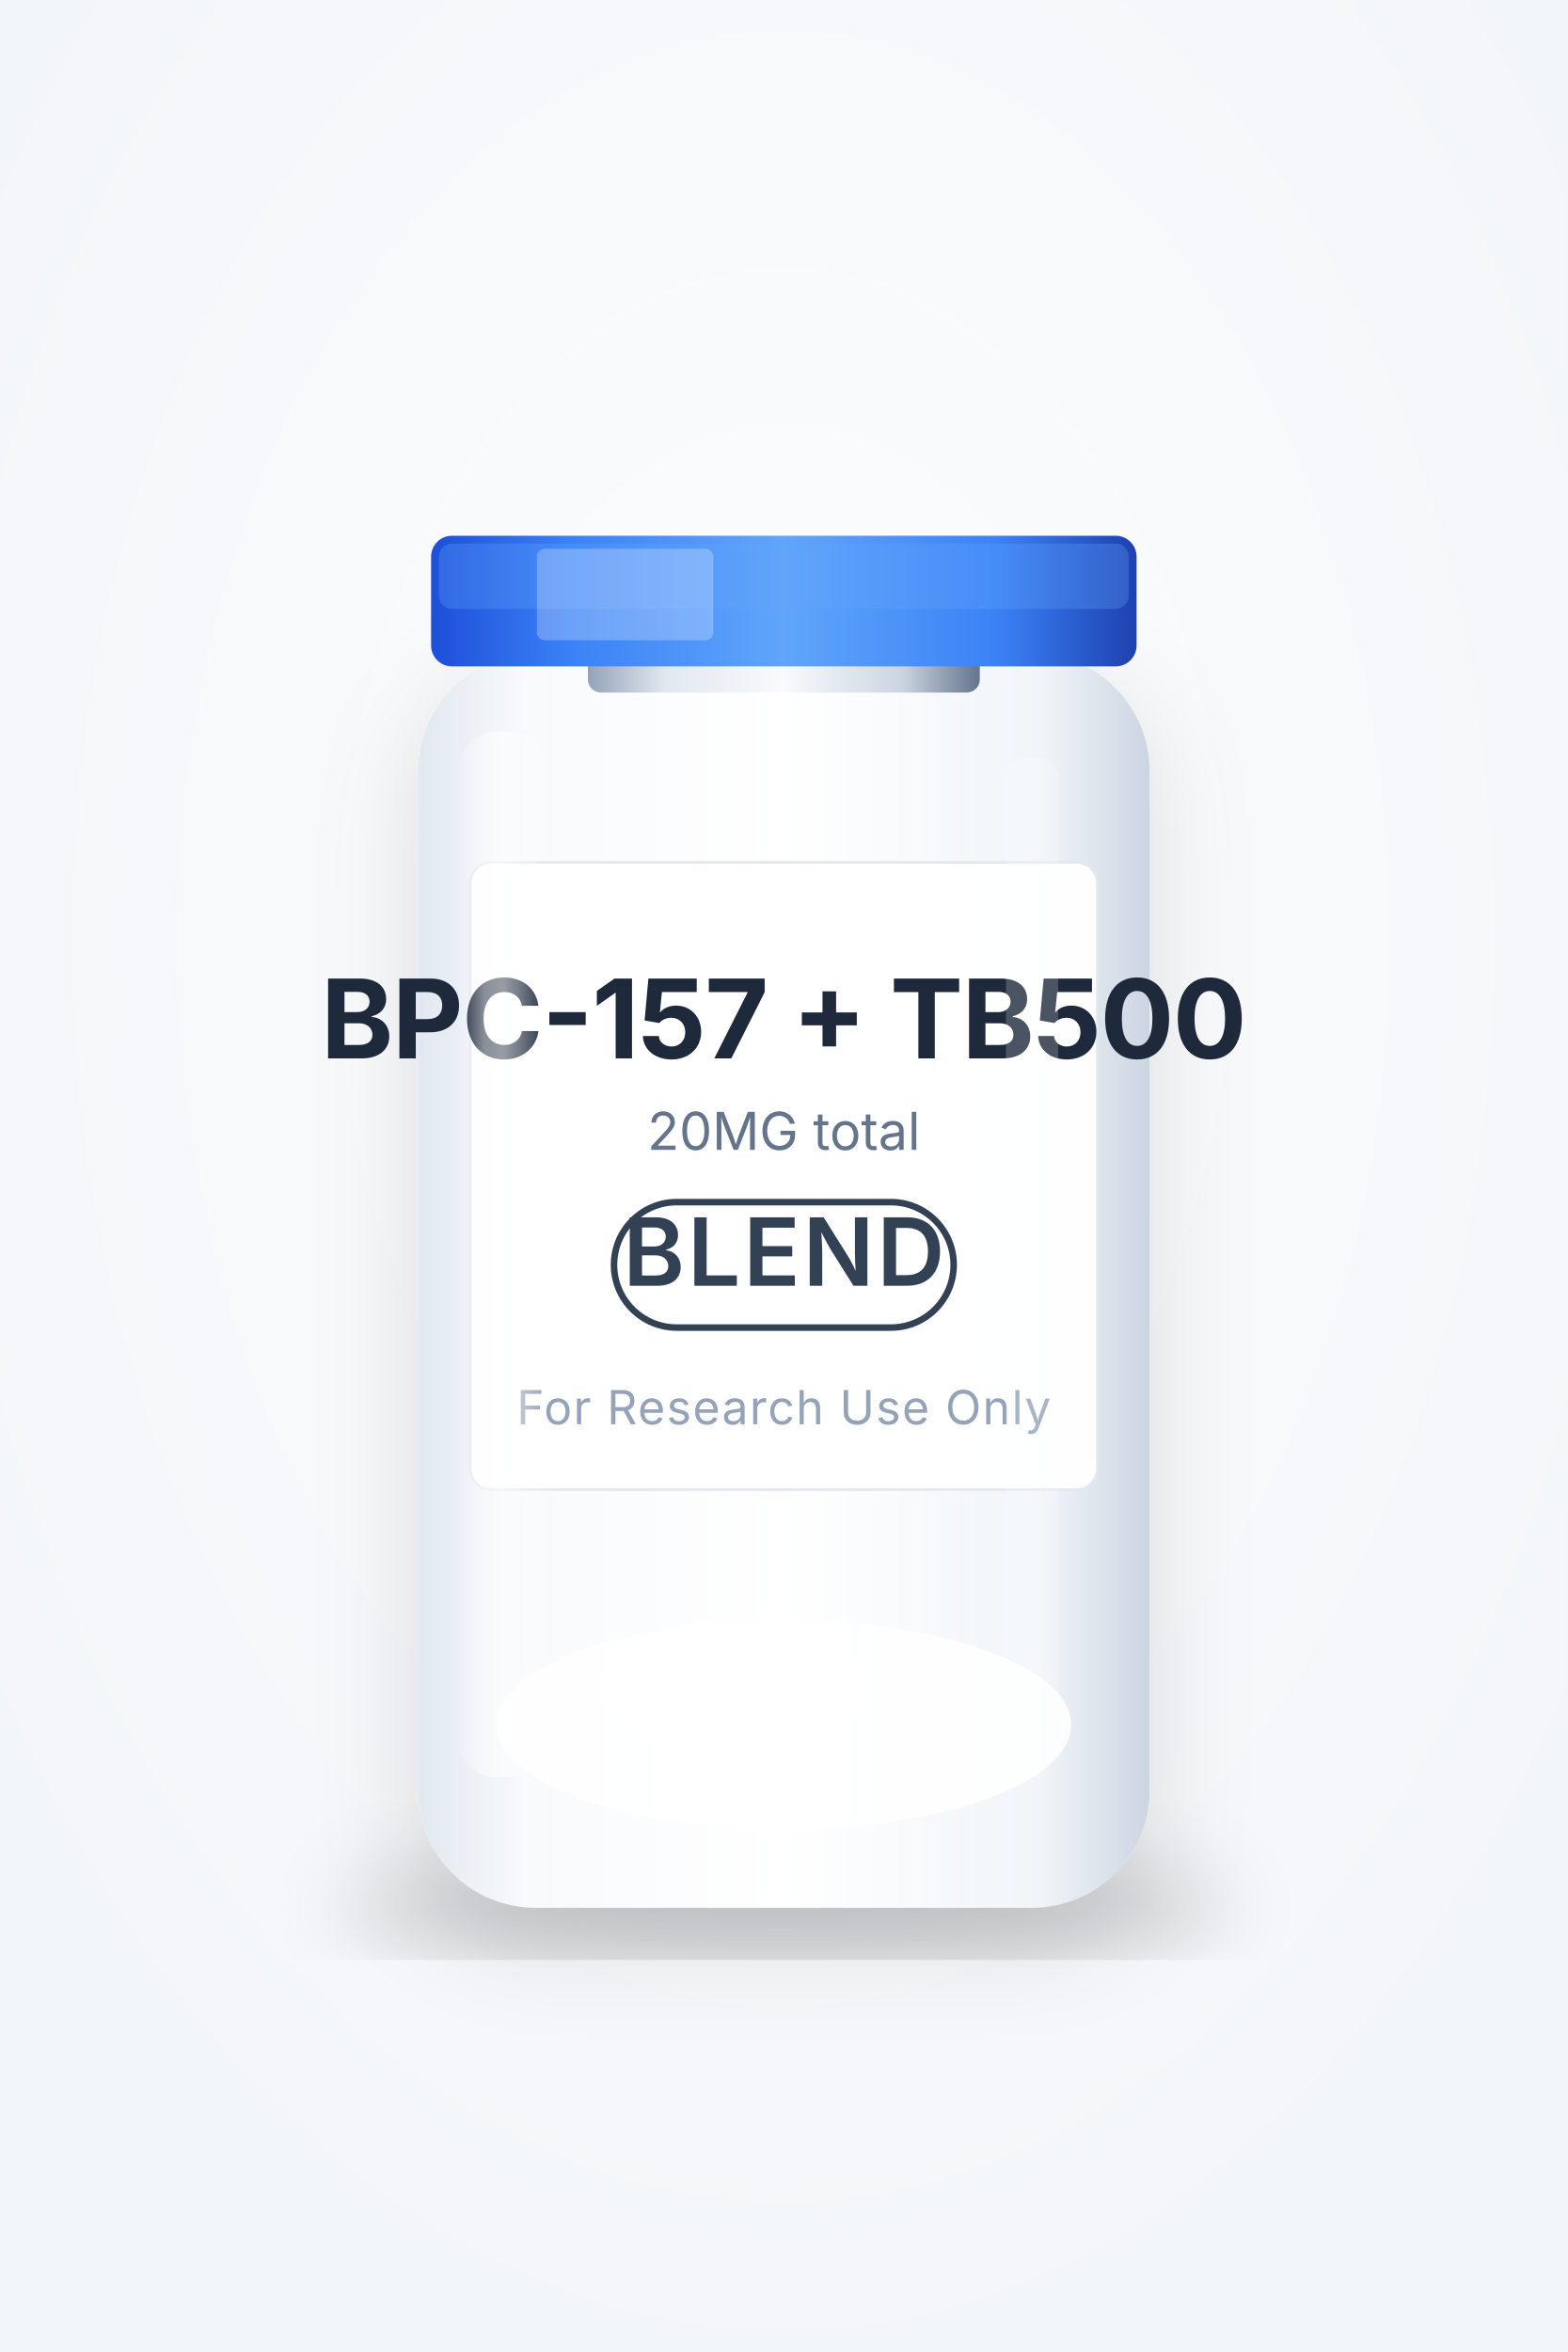
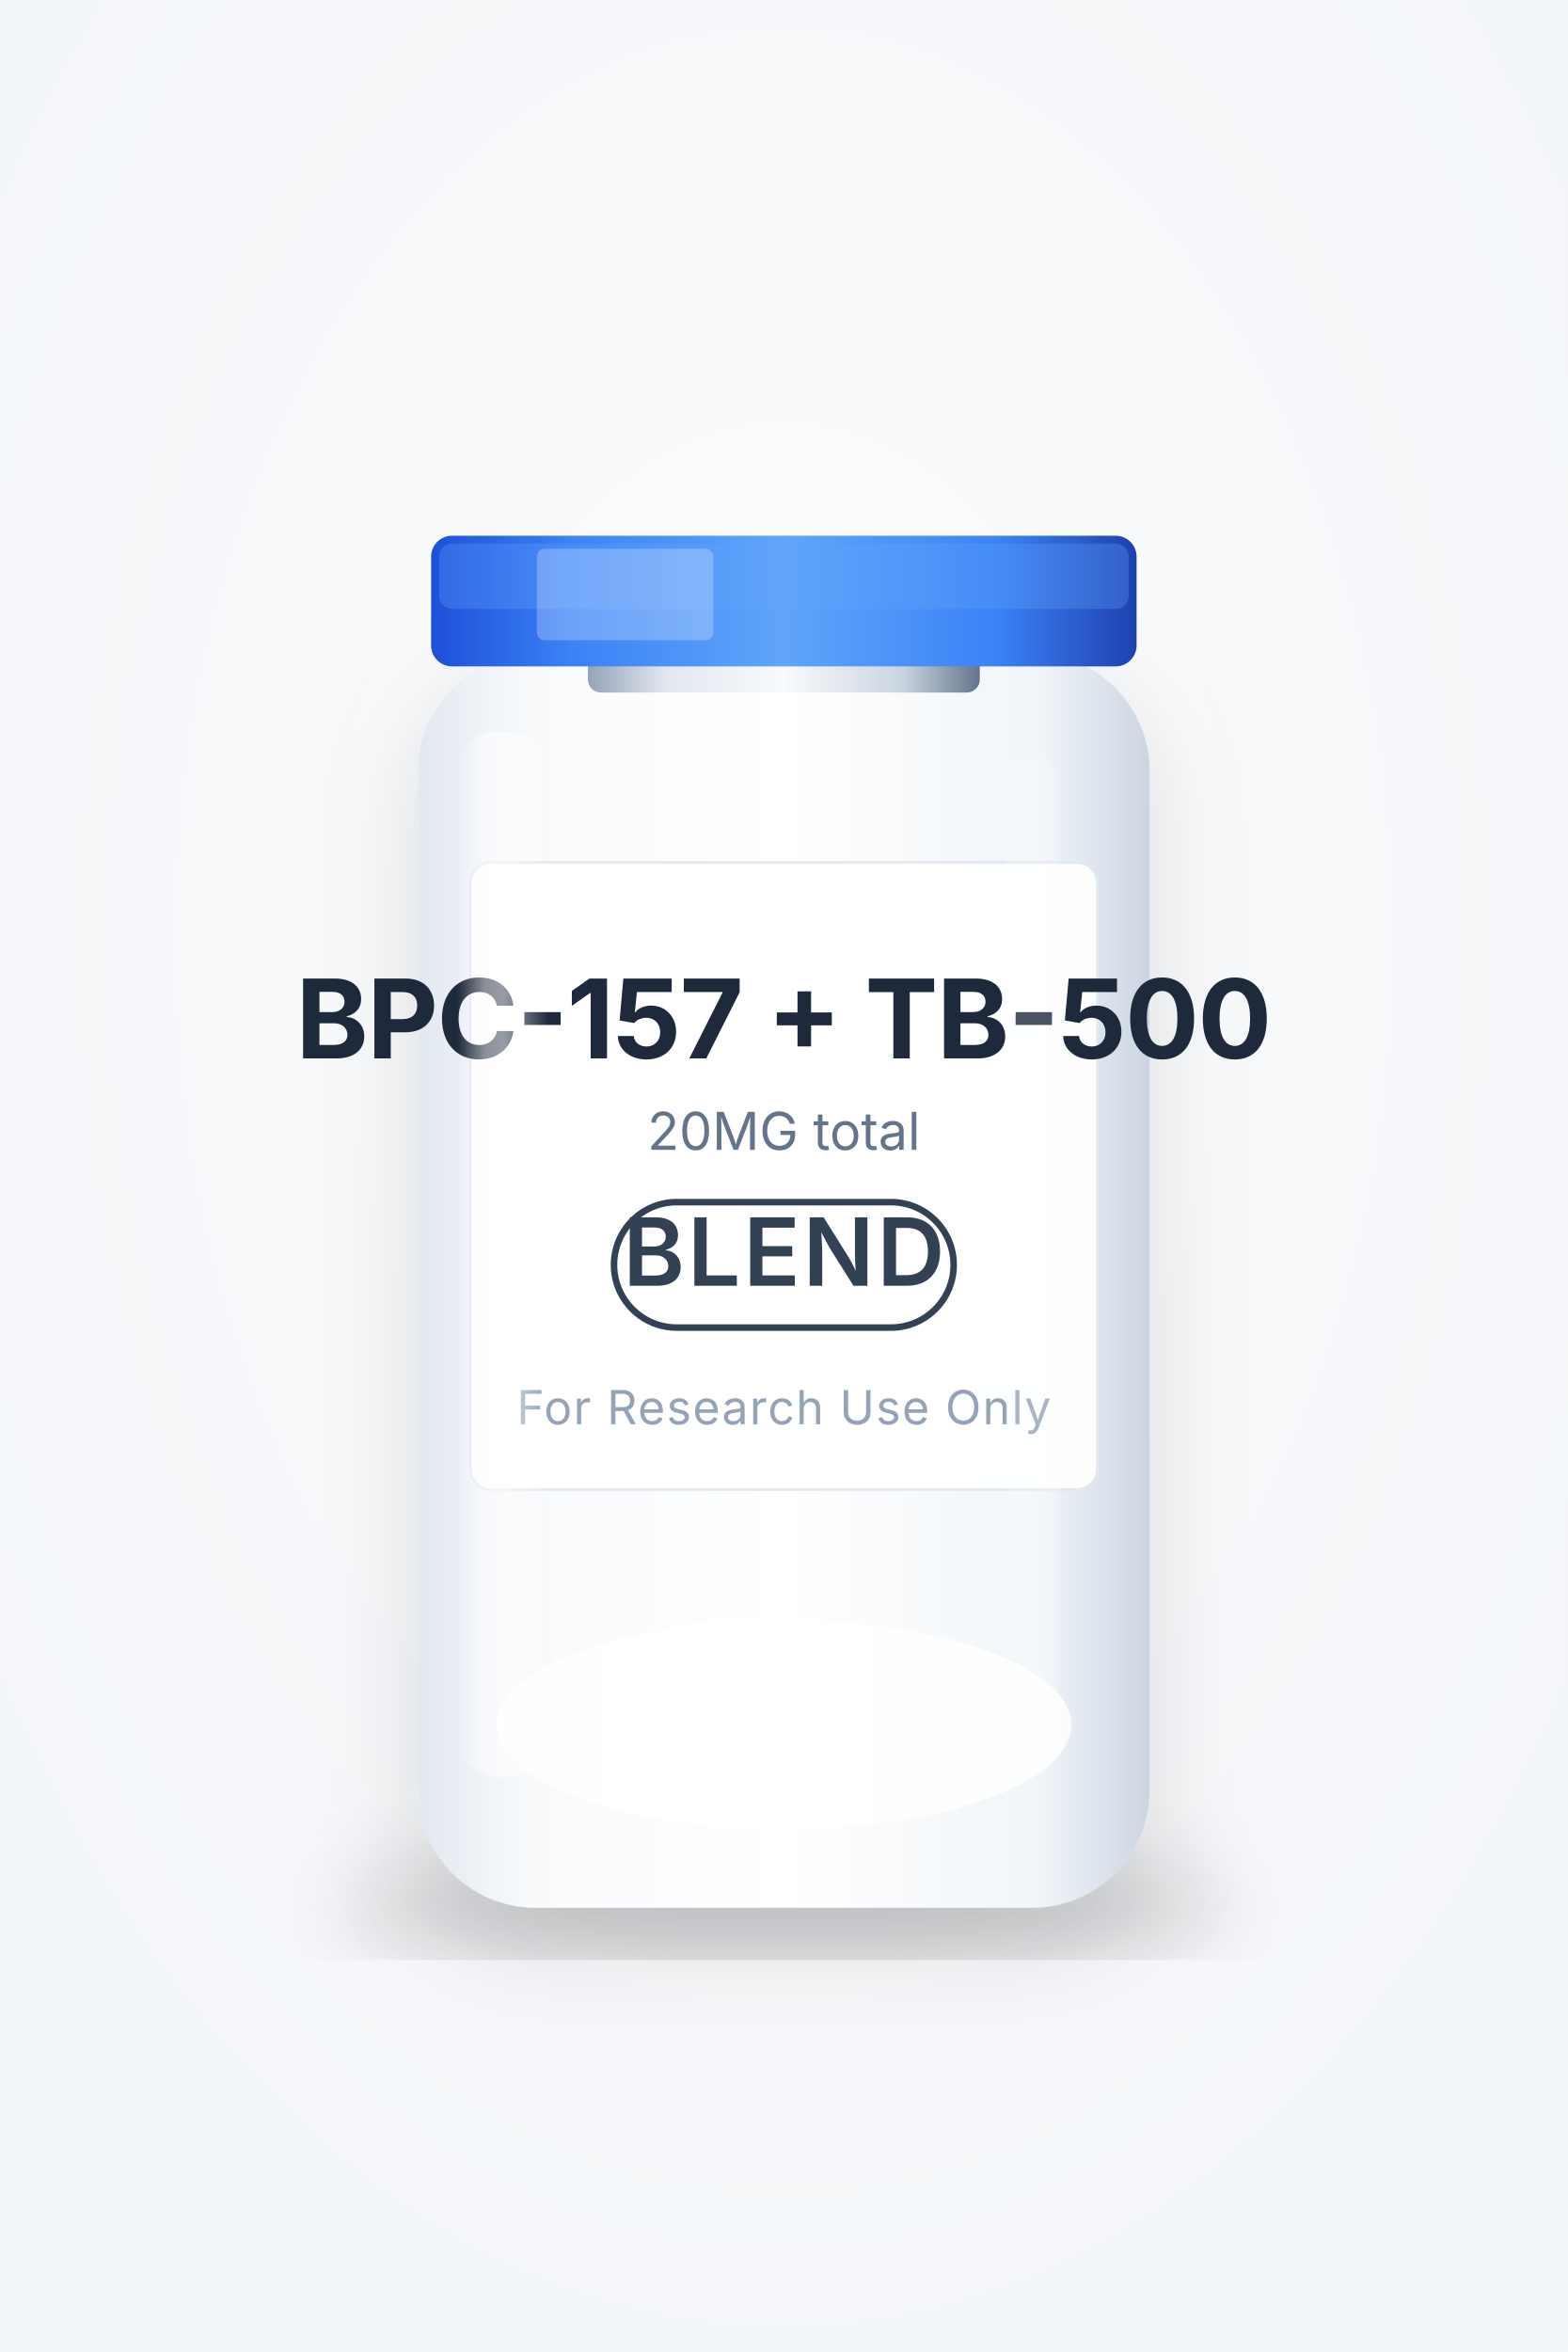
<svg xmlns="http://www.w3.org/2000/svg" width="600" height="900" viewBox="0 0 600 900">
  <defs>
    <radialGradient id="bgG" cx="50%" cy="40%" r="60%">
      <stop offset="0%" stop-color="#F8FAFC" />
      <stop offset="100%" stop-color="#E2E8F0" />
    </radialGradient>
    <linearGradient id="glass" x1="0%" y1="0%" x2="100%" y2="0%">
      <stop offset="0%" stop-color="#E2E8F0" />
      <stop offset="15%" stop-color="#F8FAFC" />
      <stop offset="50%" stop-color="#FFFFFF" />
      <stop offset="85%" stop-color="#F1F5F9" />
      <stop offset="100%" stop-color="#CBD5E1" />
    </linearGradient>
    <linearGradient id="capGrad" x1="0%" y1="0%" x2="100%" y2="0%">
      <stop offset="0%" stop-color="#1D4ED8" />
      <stop offset="20%" stop-color="#3B82F6" />
      <stop offset="50%" stop-color="#60A5FA" />
      <stop offset="80%" stop-color="#3B82F6" />
      <stop offset="100%" stop-color="#1E40AF" />
    </linearGradient>
    <linearGradient id="silver" x1="0%" y1="0%" x2="100%" y2="0%">
      <stop offset="0%" stop-color="#94A3B8" />
      <stop offset="20%" stop-color="#E2E8F0" />
      <stop offset="50%" stop-color="#F8FAFC" />
      <stop offset="80%" stop-color="#CBD5E1" />
      <stop offset="100%" stop-color="#64748B" />
    </linearGradient>
    <linearGradient id="shine" x1="0%" y1="0%" x2="100%" y2="0%">
      <stop offset="0%" stop-color="rgba(255,255,255,0)" />
      <stop offset="30%" stop-color="rgba(255,255,255,0.8)" />
      <stop offset="50%" stop-color="rgba(255,255,255,0.9)" />
      <stop offset="70%" stop-color="rgba(255,255,255,0.6)" />
      <stop offset="100%" stop-color="rgba(255,255,255,0)" />
    </linearGradient>
    <filter id="sh" x="-20%" y="-10%" width="140%" height="130%">
      <feDropShadow dx="0" dy="12" stdDeviation="20" flood-color="#000" flood-opacity="0.12" />
    </filter>
    <filter id="gsh" x="-30%" y="-30%" width="160%" height="160%">
      <feGaussianBlur in="SourceAlpha" stdDeviation="15" />
      <feOffset dx="0" dy="20" />
      <feComponentTransfer>
        <feFuncA type="linear" slope="0.15" />
      </feComponentTransfer>
    </filter>
  </defs>
  <rect width="600" height="900" fill="#FFFFFF" />
  <rect width="600" height="900" fill="url(#bgG)" opacity="0.4" />
  <ellipse cx="300" cy="710" rx="170" ry="25" fill="#000" filter="url(#gsh)" />
  <rect x="160" y="250" width="280" height="480" rx="45" fill="url(#glass)" filter="url(#sh)" />
  <ellipse cx="300" cy="660" rx="110" ry="40" fill="#FFFFFF" opacity="0.85" />
  <ellipse cx="280" cy="645" rx="50" ry="25" fill="#FFFFFF" opacity="0.9" />
  <rect x="230" y="220" width="140" height="35" fill="url(#glass)" />
  <rect x="225" y="240" width="150" height="25" rx="5" fill="url(#silver)" />
  <rect x="165" y="205" width="270" height="50" rx="8" fill="url(#capGrad)" />
  <rect x="168" y="208" width="264" height="25" rx="5" fill="#60A5FA" opacity="0.3" />
  <rect x="205.5" y="210" width="67.5" height="35" rx="3" fill="#FFF" opacity="0.25" />
  <rect x="180" y="330" width="240" height="240" rx="8" fill="#FFFFFF" opacity="0.95" />
  <rect x="180" y="330" width="240" height="240" rx="8" fill="none" stroke="#E2E8F0" stroke-width="1" />
-   <text x="300" y="405" text-anchor="middle" font-family="system-ui,-apple-system,sans-serif" font-weight="700" font-size="42" fill="#1E293B" letter-spacing="-0.5">BPC-157 + TB500</text>
+   <text x="300" y="405" text-anchor="middle" font-family="system-ui,-apple-system,sans-serif" font-weight="700" font-size="42" fill="#1E293B" letter-spacing="-0.5">BPC-157 + TB-500</text>
  <text x="300" y="440" text-anchor="middle" font-family="system-ui,-apple-system,sans-serif" font-weight="400" font-size="20" fill="#64748B">20MG total</text>
  <rect x="235" y="460" width="130" height="48" rx="24" fill="none" stroke="#334155" stroke-width="2.5" />
  <text x="300" y="492" text-anchor="middle" font-family="system-ui,-apple-system,sans-serif" font-weight="600" font-size="36" fill="#334155" letter-spacing="1">BLEND</text>
  <text x="300" y="545" text-anchor="middle" font-family="system-ui,-apple-system,sans-serif" font-weight="400" font-size="18" fill="#94A3B8" letter-spacing="0.5">For Research Use Only</text>
  <rect x="175" y="280" width="35" height="400" rx="15" fill="url(#shine)" opacity="0.6" />
  <rect x="385" y="290" width="20" height="380" rx="8" fill="#FFFFFF" opacity="0.2" />
</svg>
